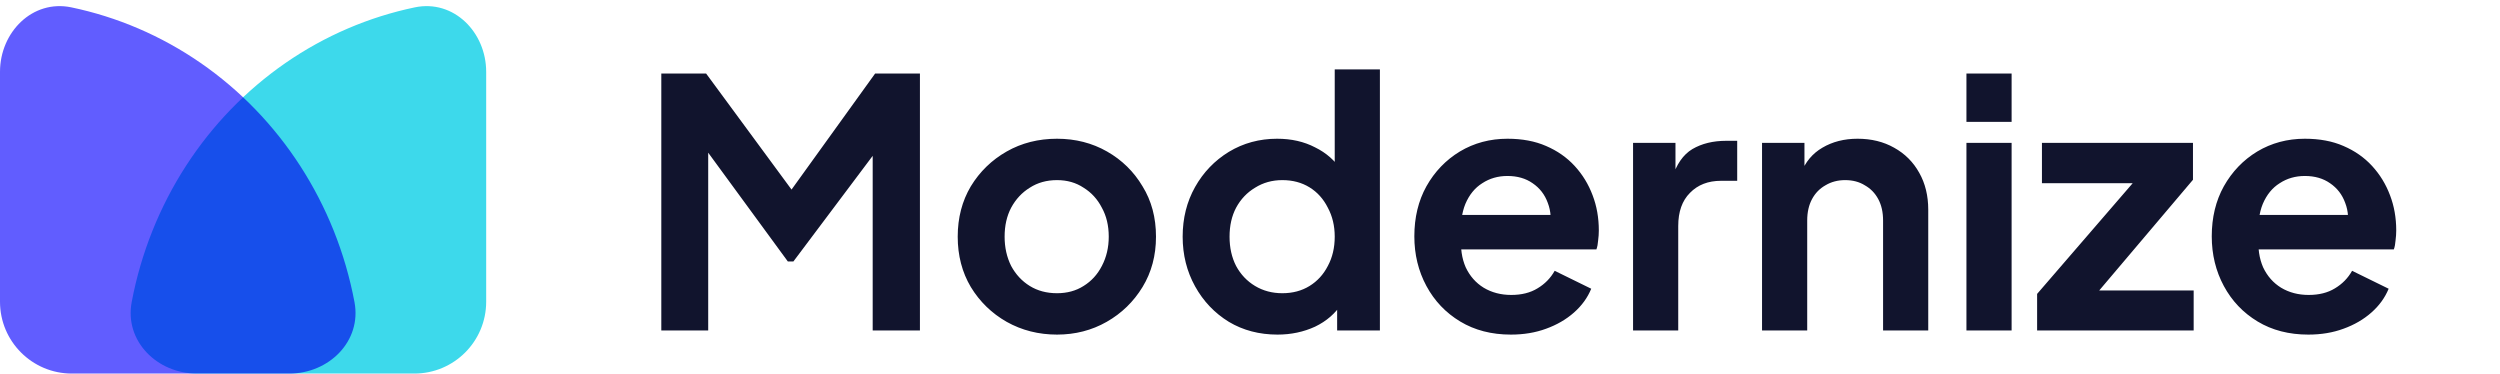
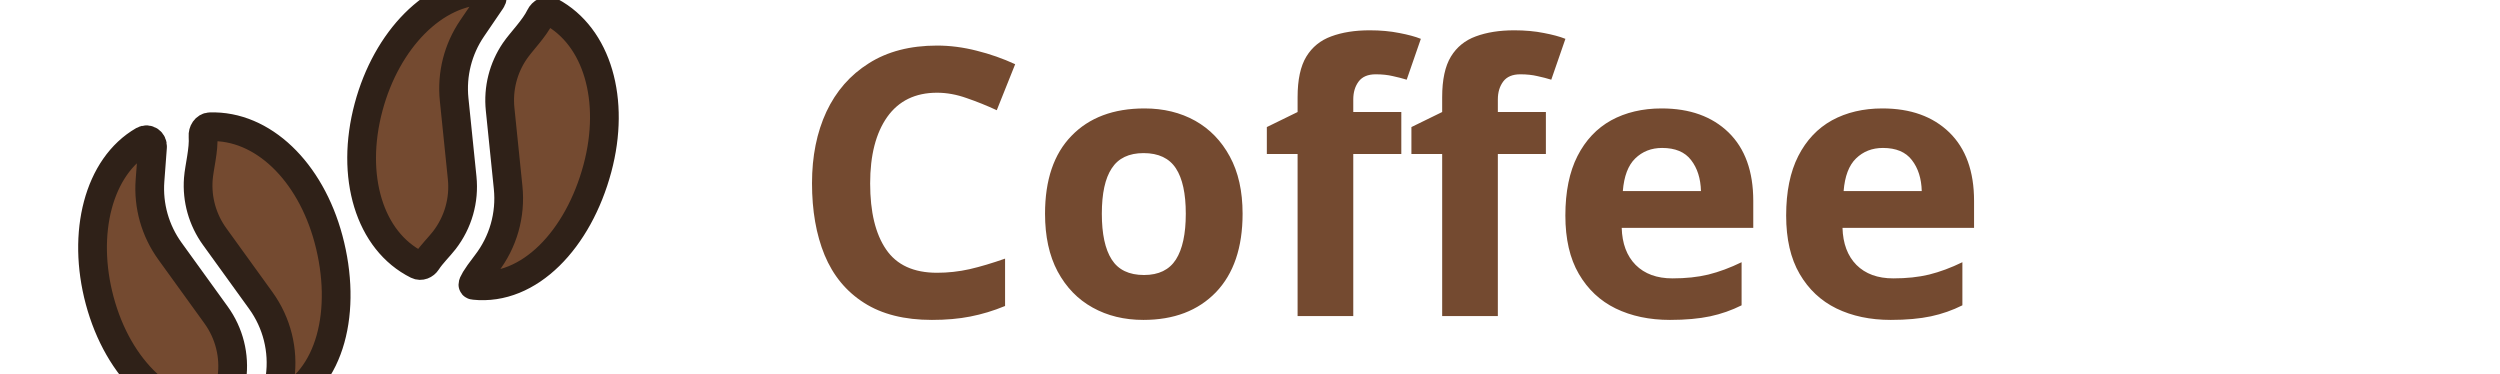
- <svg xmlns="http://www.w3.org/2000/svg" width="174" height="26" viewBox="0 0 174 26" fill="none">
-   <path d="M46.027 23V5.12H49.147L55.843 14.216H54.355L60.907 5.12H64.027V23H60.739V8.84L62.011 9.152L55.219 18.2H54.835L48.211 9.152L49.291 8.84V23H46.027ZM73.569 23.288C72.289 23.288 71.121 22.992 70.065 22.4C69.025 21.808 68.193 21 67.569 19.976C66.961 18.952 66.657 17.784 66.657 16.472C66.657 15.16 66.961 13.992 67.569 12.968C68.193 11.944 69.025 11.136 70.065 10.544C71.105 9.952 72.273 9.656 73.569 9.656C74.849 9.656 76.009 9.952 77.049 10.544C78.089 11.136 78.913 11.944 79.521 12.968C80.145 13.976 80.457 15.144 80.457 16.472C80.457 17.784 80.145 18.952 79.521 19.976C78.897 21 78.065 21.808 77.025 22.4C75.985 22.992 74.833 23.288 73.569 23.288ZM73.569 20.408C74.273 20.408 74.889 20.24 75.417 19.904C75.961 19.568 76.385 19.104 76.689 18.512C77.009 17.904 77.169 17.224 77.169 16.472C77.169 15.704 77.009 15.032 76.689 14.456C76.385 13.864 75.961 13.4 75.417 13.064C74.889 12.712 74.273 12.536 73.569 12.536C72.849 12.536 72.217 12.712 71.673 13.064C71.129 13.4 70.697 13.864 70.377 14.456C70.073 15.032 69.921 15.704 69.921 16.472C69.921 17.224 70.073 17.904 70.377 18.512C70.697 19.104 71.129 19.568 71.673 19.904C72.217 20.24 72.849 20.408 73.569 20.408ZM88.913 23.288C87.649 23.288 86.521 22.992 85.529 22.4C84.537 21.792 83.753 20.968 83.177 19.928C82.601 18.888 82.313 17.736 82.313 16.472C82.313 15.192 82.601 14.04 83.177 13.016C83.753 11.992 84.537 11.176 85.529 10.568C86.537 9.96 87.657 9.656 88.889 9.656C89.881 9.656 90.761 9.856 91.529 10.256C92.313 10.64 92.929 11.184 93.377 11.888L92.897 12.536V4.832H96.041V23H93.065V20.48L93.401 21.104C92.953 21.808 92.329 22.352 91.529 22.736C90.729 23.104 89.857 23.288 88.913 23.288ZM89.249 20.408C89.969 20.408 90.601 20.24 91.145 19.904C91.689 19.568 92.113 19.104 92.417 18.512C92.737 17.92 92.897 17.24 92.897 16.472C92.897 15.72 92.737 15.048 92.417 14.456C92.113 13.848 91.689 13.376 91.145 13.04C90.601 12.704 89.969 12.536 89.249 12.536C88.545 12.536 87.913 12.712 87.353 13.064C86.793 13.4 86.353 13.864 86.033 14.456C85.729 15.032 85.577 15.704 85.577 16.472C85.577 17.24 85.729 17.92 86.033 18.512C86.353 19.104 86.793 19.568 87.353 19.904C87.913 20.24 88.545 20.408 89.249 20.408ZM105.158 23.288C103.814 23.288 102.638 22.984 101.63 22.376C100.622 21.768 99.838 20.944 99.278 19.904C98.718 18.864 98.438 17.712 98.438 16.448C98.438 15.136 98.718 13.976 99.278 12.968C99.854 11.944 100.63 11.136 101.606 10.544C102.598 9.952 103.702 9.656 104.918 9.656C105.942 9.656 106.838 9.824 107.606 10.16C108.39 10.496 109.054 10.96 109.598 11.552C110.142 12.144 110.558 12.824 110.846 13.592C111.134 14.344 111.278 15.16 111.278 16.04C111.278 16.264 111.262 16.496 111.23 16.736C111.214 16.976 111.174 17.184 111.11 17.36H101.03V14.96H109.334L107.846 16.088C107.99 15.352 107.95 14.696 107.726 14.12C107.518 13.544 107.166 13.088 106.67 12.752C106.19 12.416 105.606 12.248 104.918 12.248C104.262 12.248 103.678 12.416 103.166 12.752C102.654 13.072 102.262 13.552 101.99 14.192C101.734 14.816 101.638 15.576 101.702 16.472C101.638 17.272 101.742 17.984 102.014 18.608C102.302 19.216 102.718 19.688 103.262 20.024C103.822 20.36 104.462 20.528 105.182 20.528C105.902 20.528 106.51 20.376 107.006 20.072C107.518 19.768 107.918 19.36 108.206 18.848L110.75 20.096C110.494 20.72 110.094 21.272 109.55 21.752C109.006 22.232 108.358 22.608 107.606 22.88C106.87 23.152 106.054 23.288 105.158 23.288ZM113.661 23V9.944H116.613V12.848L116.373 12.416C116.677 11.44 117.149 10.76 117.789 10.376C118.445 9.992 119.229 9.8 120.141 9.8H120.909V12.584H119.781C118.885 12.584 118.165 12.864 117.621 13.424C117.077 13.968 116.805 14.736 116.805 15.728V23H113.661ZM122.638 23V9.944H125.59V12.512L125.35 12.056C125.654 11.272 126.15 10.68 126.838 10.28C127.542 9.864 128.358 9.656 129.286 9.656C130.246 9.656 131.094 9.864 131.83 10.28C132.582 10.696 133.166 11.28 133.582 12.032C133.998 12.768 134.206 13.624 134.206 14.6V23H131.062V15.344C131.062 14.768 130.95 14.272 130.726 13.856C130.502 13.44 130.19 13.12 129.79 12.896C129.406 12.656 128.95 12.536 128.422 12.536C127.91 12.536 127.454 12.656 127.054 12.896C126.654 13.12 126.342 13.44 126.118 13.856C125.894 14.272 125.782 14.768 125.782 15.344V23H122.638ZM136.864 23V9.944H140.008V23H136.864ZM136.864 8.48V5.12H140.008V8.48H136.864ZM141.783 23V20.456L149.367 11.672L149.847 12.752H142.119V9.944H152.631V12.512L145.191 21.296L144.711 20.216H152.679V23H141.783ZM160.658 23.288C159.314 23.288 158.138 22.984 157.13 22.376C156.122 21.768 155.338 20.944 154.778 19.904C154.218 18.864 153.938 17.712 153.938 16.448C153.938 15.136 154.218 13.976 154.778 12.968C155.354 11.944 156.13 11.136 157.106 10.544C158.098 9.952 159.202 9.656 160.418 9.656C161.442 9.656 162.338 9.824 163.106 10.16C163.89 10.496 164.554 10.96 165.098 11.552C165.642 12.144 166.058 12.824 166.346 13.592C166.634 14.344 166.778 15.16 166.778 16.04C166.778 16.264 166.762 16.496 166.73 16.736C166.714 16.976 166.674 17.184 166.61 17.36H156.53V14.96H164.834L163.346 16.088C163.49 15.352 163.45 14.696 163.226 14.12C163.018 13.544 162.666 13.088 162.17 12.752C161.69 12.416 161.106 12.248 160.418 12.248C159.762 12.248 159.178 12.416 158.666 12.752C158.154 13.072 157.762 13.552 157.49 14.192C157.234 14.816 157.138 15.576 157.202 16.472C157.138 17.272 157.242 17.984 157.514 18.608C157.802 19.216 158.218 19.688 158.762 20.024C159.322 20.36 159.962 20.528 160.682 20.528C161.402 20.528 162.01 20.376 162.506 20.072C163.018 19.768 163.418 19.36 163.706 18.848L166.25 20.096C165.994 20.72 165.594 21.272 165.05 21.752C164.506 22.232 163.858 22.608 163.106 22.88C162.37 23.152 161.554 23.288 160.658 23.288Z" fill="#11142D" />
-   <path d="M20.137 26C22.898 26 25.184 23.742 24.673 21.029C24.353 19.327 23.868 17.659 23.224 16.05C21.96 12.896 20.109 10.03 17.774 7.615C15.44 5.201 12.669 3.286 9.619 1.979C8.114 1.334 6.555 0.844 4.965 0.512C2.262 -0.051 0 2.239 0 5V21C0 23.761 2.239 26 5 26H20.137Z" fill="#615DFF" />
-   <g style="mix-blend-mode:multiply">
-     <path d="M13.701 26C10.94 26 8.654 23.742 9.165 21.029C9.485 19.327 9.97 17.659 10.615 16.05C11.878 12.896 13.729 10.03 16.064 7.615C18.398 5.201 21.169 3.286 24.219 1.979C25.724 1.334 27.283 0.844 28.873 0.512C31.577 -0.051 33.838 2.239 33.838 5V21C33.838 23.761 31.6 26 28.838 26H13.701Z" fill="#3DD9EB" />
+ <svg xmlns="http://www.w3.org/2000/svg" width="174" height="26" viewBox="0 0 174 26">
+   <g transform="translate(0, -10) scale(2)">
+     <path fill-rule="evenodd" clip-rule="evenodd" d="M5.308 10.108C5.321 9.93 5.144 9.803 4.989 9.891C3.423 10.792 2.841 13.113 3.469 15.458C4.115 17.87 5.822 19.482 7.683 19.366C7.816 19.358 7.907 19.235 7.913 19.103C7.929 18.791 8.03 18.446 8.069 18.156C8.175 17.378 7.979 16.598 7.52 15.962L5.915 13.74C5.4 13.026 5.155 12.162 5.22 11.285L5.308 10.108ZM9.704 18.997C9.713 19.013 9.735 19.004 9.751 18.997C11.516 18.214 12.095 15.796 11.433 13.324C10.797 10.951 9.136 9.353 7.309 9.412C7.152 9.417 7.052 9.583 7.065 9.739C7.101 10.207 6.932 10.824 6.902 11.225C6.848 11.942 7.048 12.649 7.47 13.234L9.075 15.456C9.636 16.233 9.875 17.185 9.746 18.137C9.659 18.786 9.681 18.955 9.704 18.997Z" fill="#744A30" stroke="#2F2118" />
+     <path fill-rule="evenodd" clip-rule="evenodd" d="M17.095 5.011C17.195 4.864 17.105 4.665 16.927 4.664C15.12 4.661 13.455 6.38 12.827 8.725C12.181 11.137 12.852 13.386 14.523 14.217C14.641 14.276 14.782 14.215 14.853 14.104C15.023 13.841 15.283 13.593 15.462 13.362C15.942 12.74 16.163 11.968 16.083 11.187L15.804 8.461C15.715 7.585 15.935 6.714 16.43 5.987L17.095 5.011ZM16.457 14.907C16.457 14.926 16.48 14.929 16.498 14.931C18.418 15.135 20.128 13.33 20.79 10.859C21.426 8.486 20.787 6.272 19.175 5.409C19.037 5.334 18.868 5.429 18.8 5.57C18.598 5.993 18.142 6.443 17.916 6.775C17.511 7.37 17.331 8.082 17.404 8.799L17.683 11.526C17.78 12.48 17.511 13.424 16.924 14.184C16.523 14.702 16.458 14.859 16.457 14.907Z" fill="#744A30" stroke="#2F2118" />
  </g>
+   <text x="55" y="22" font-family="sans-serif" font-size="26" fill="#744A30" font-weight="bold">Coffee</text>
</svg>
